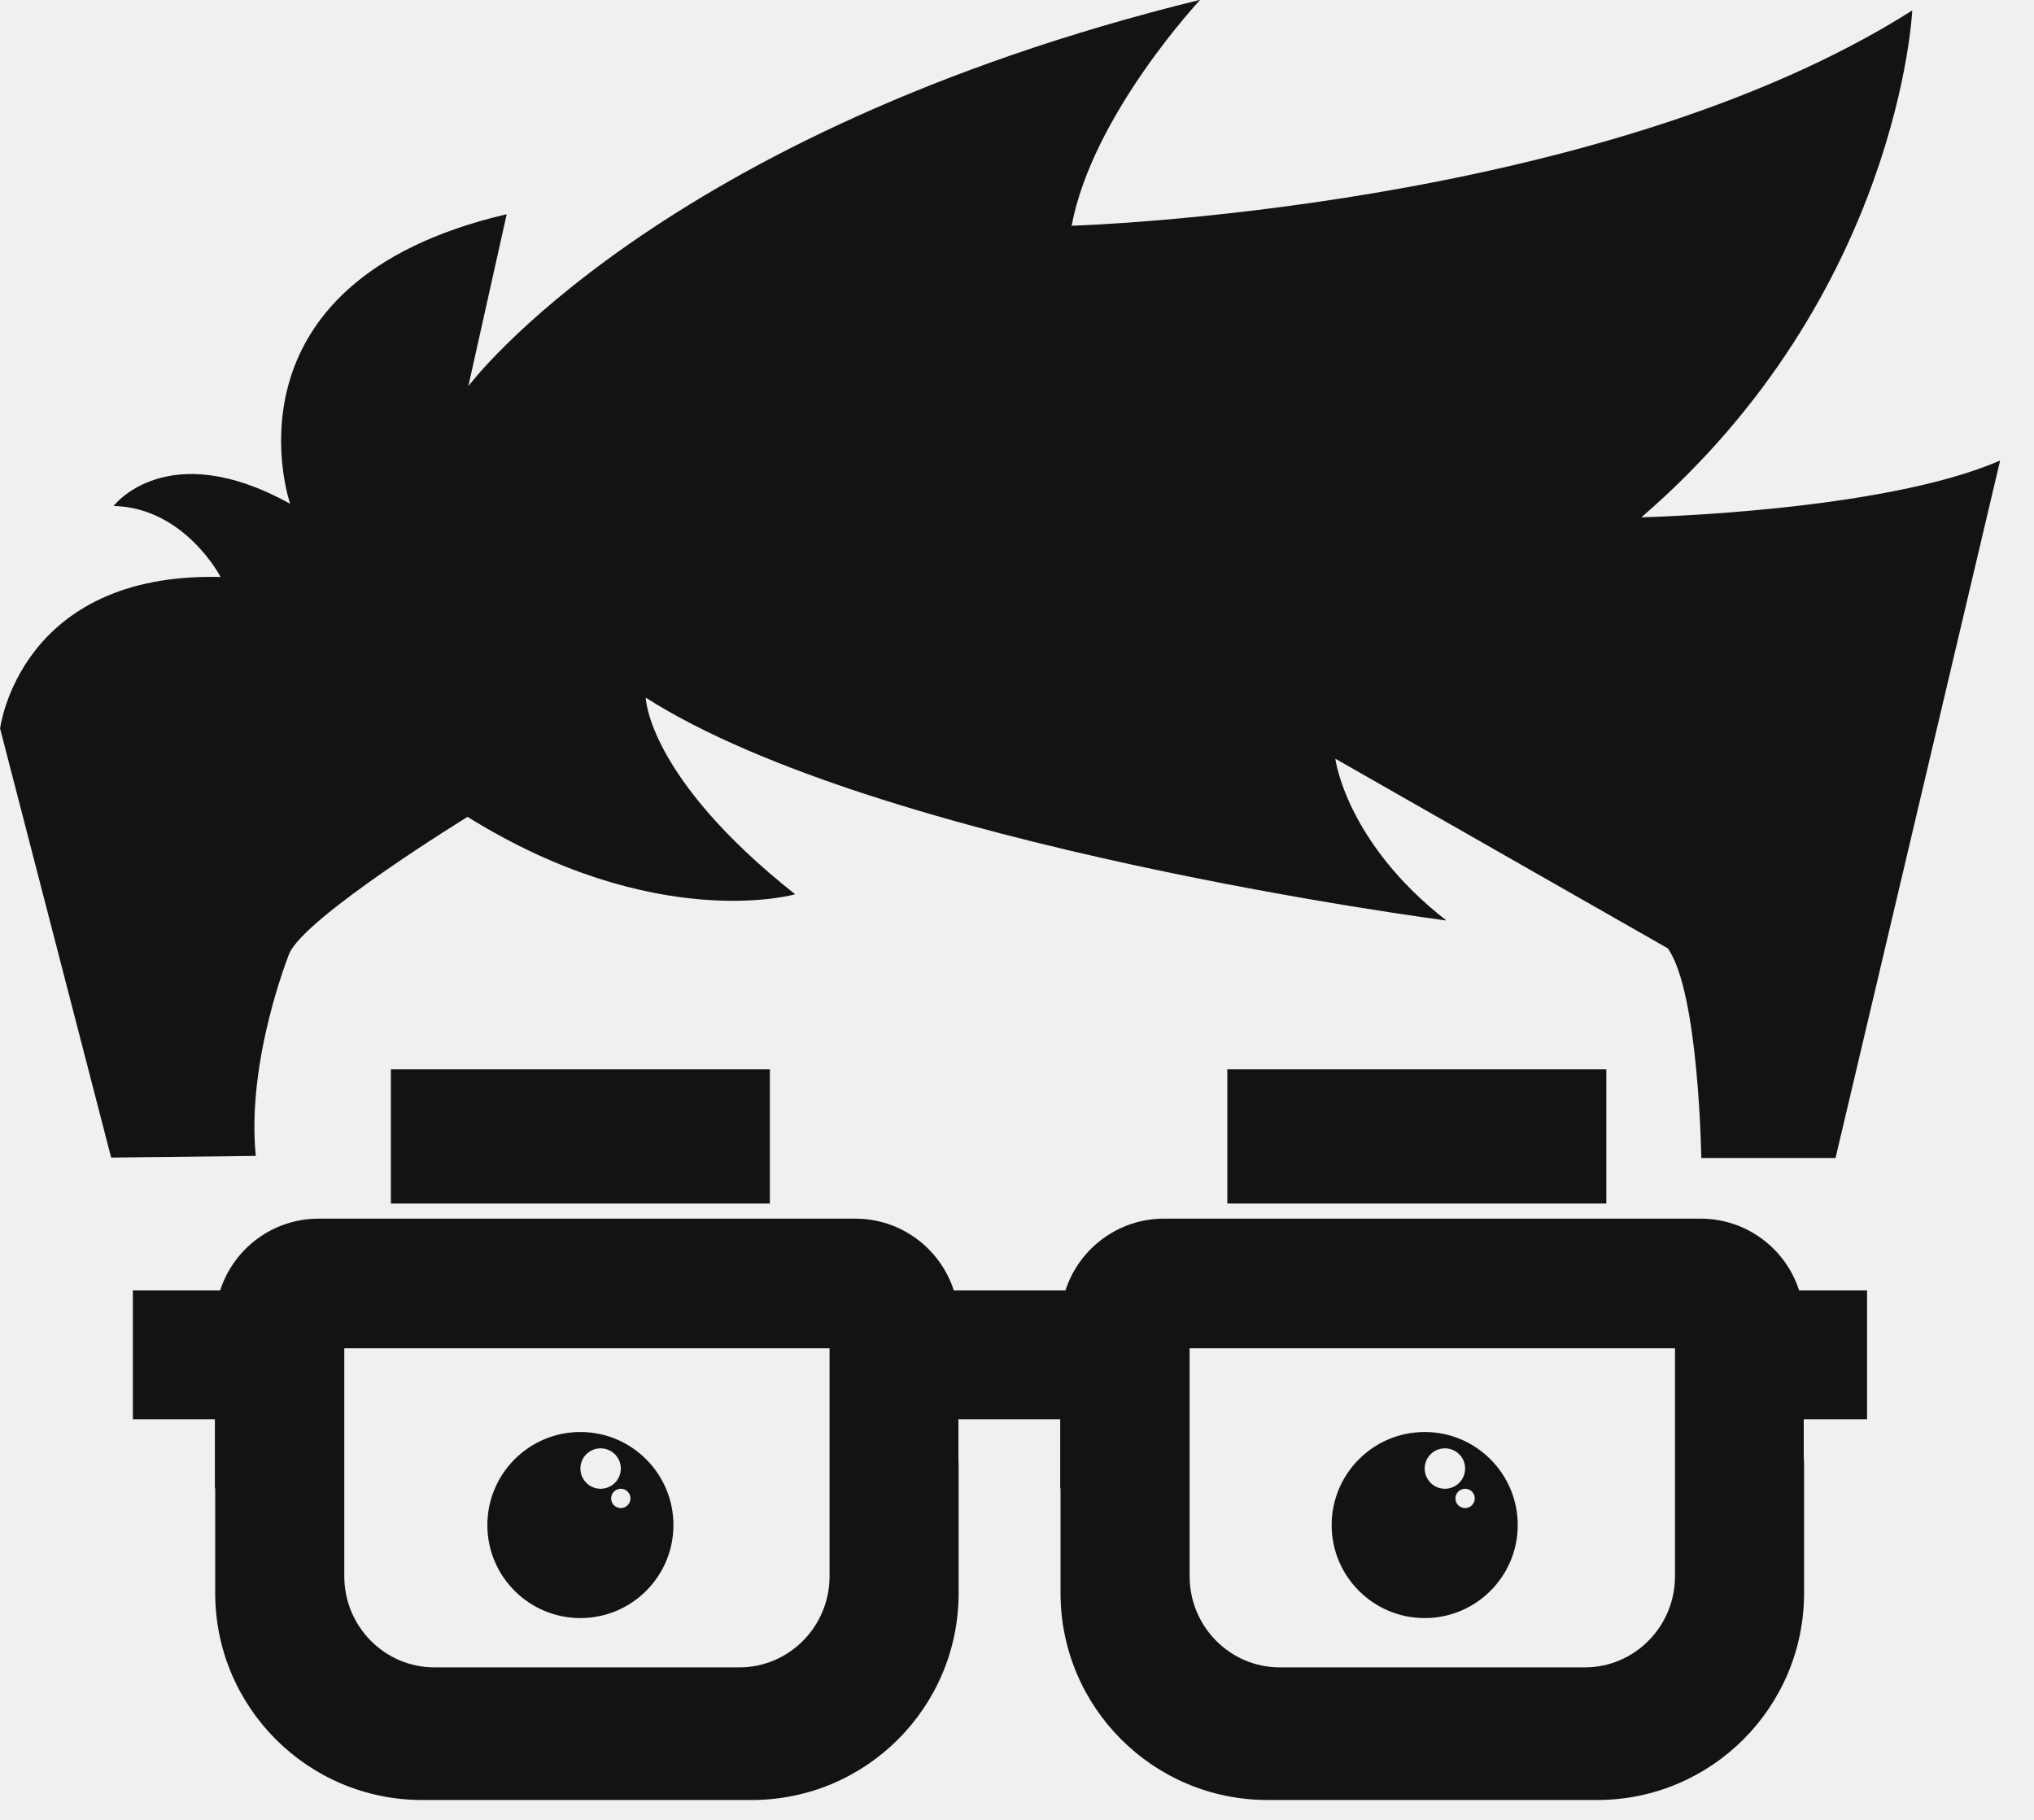
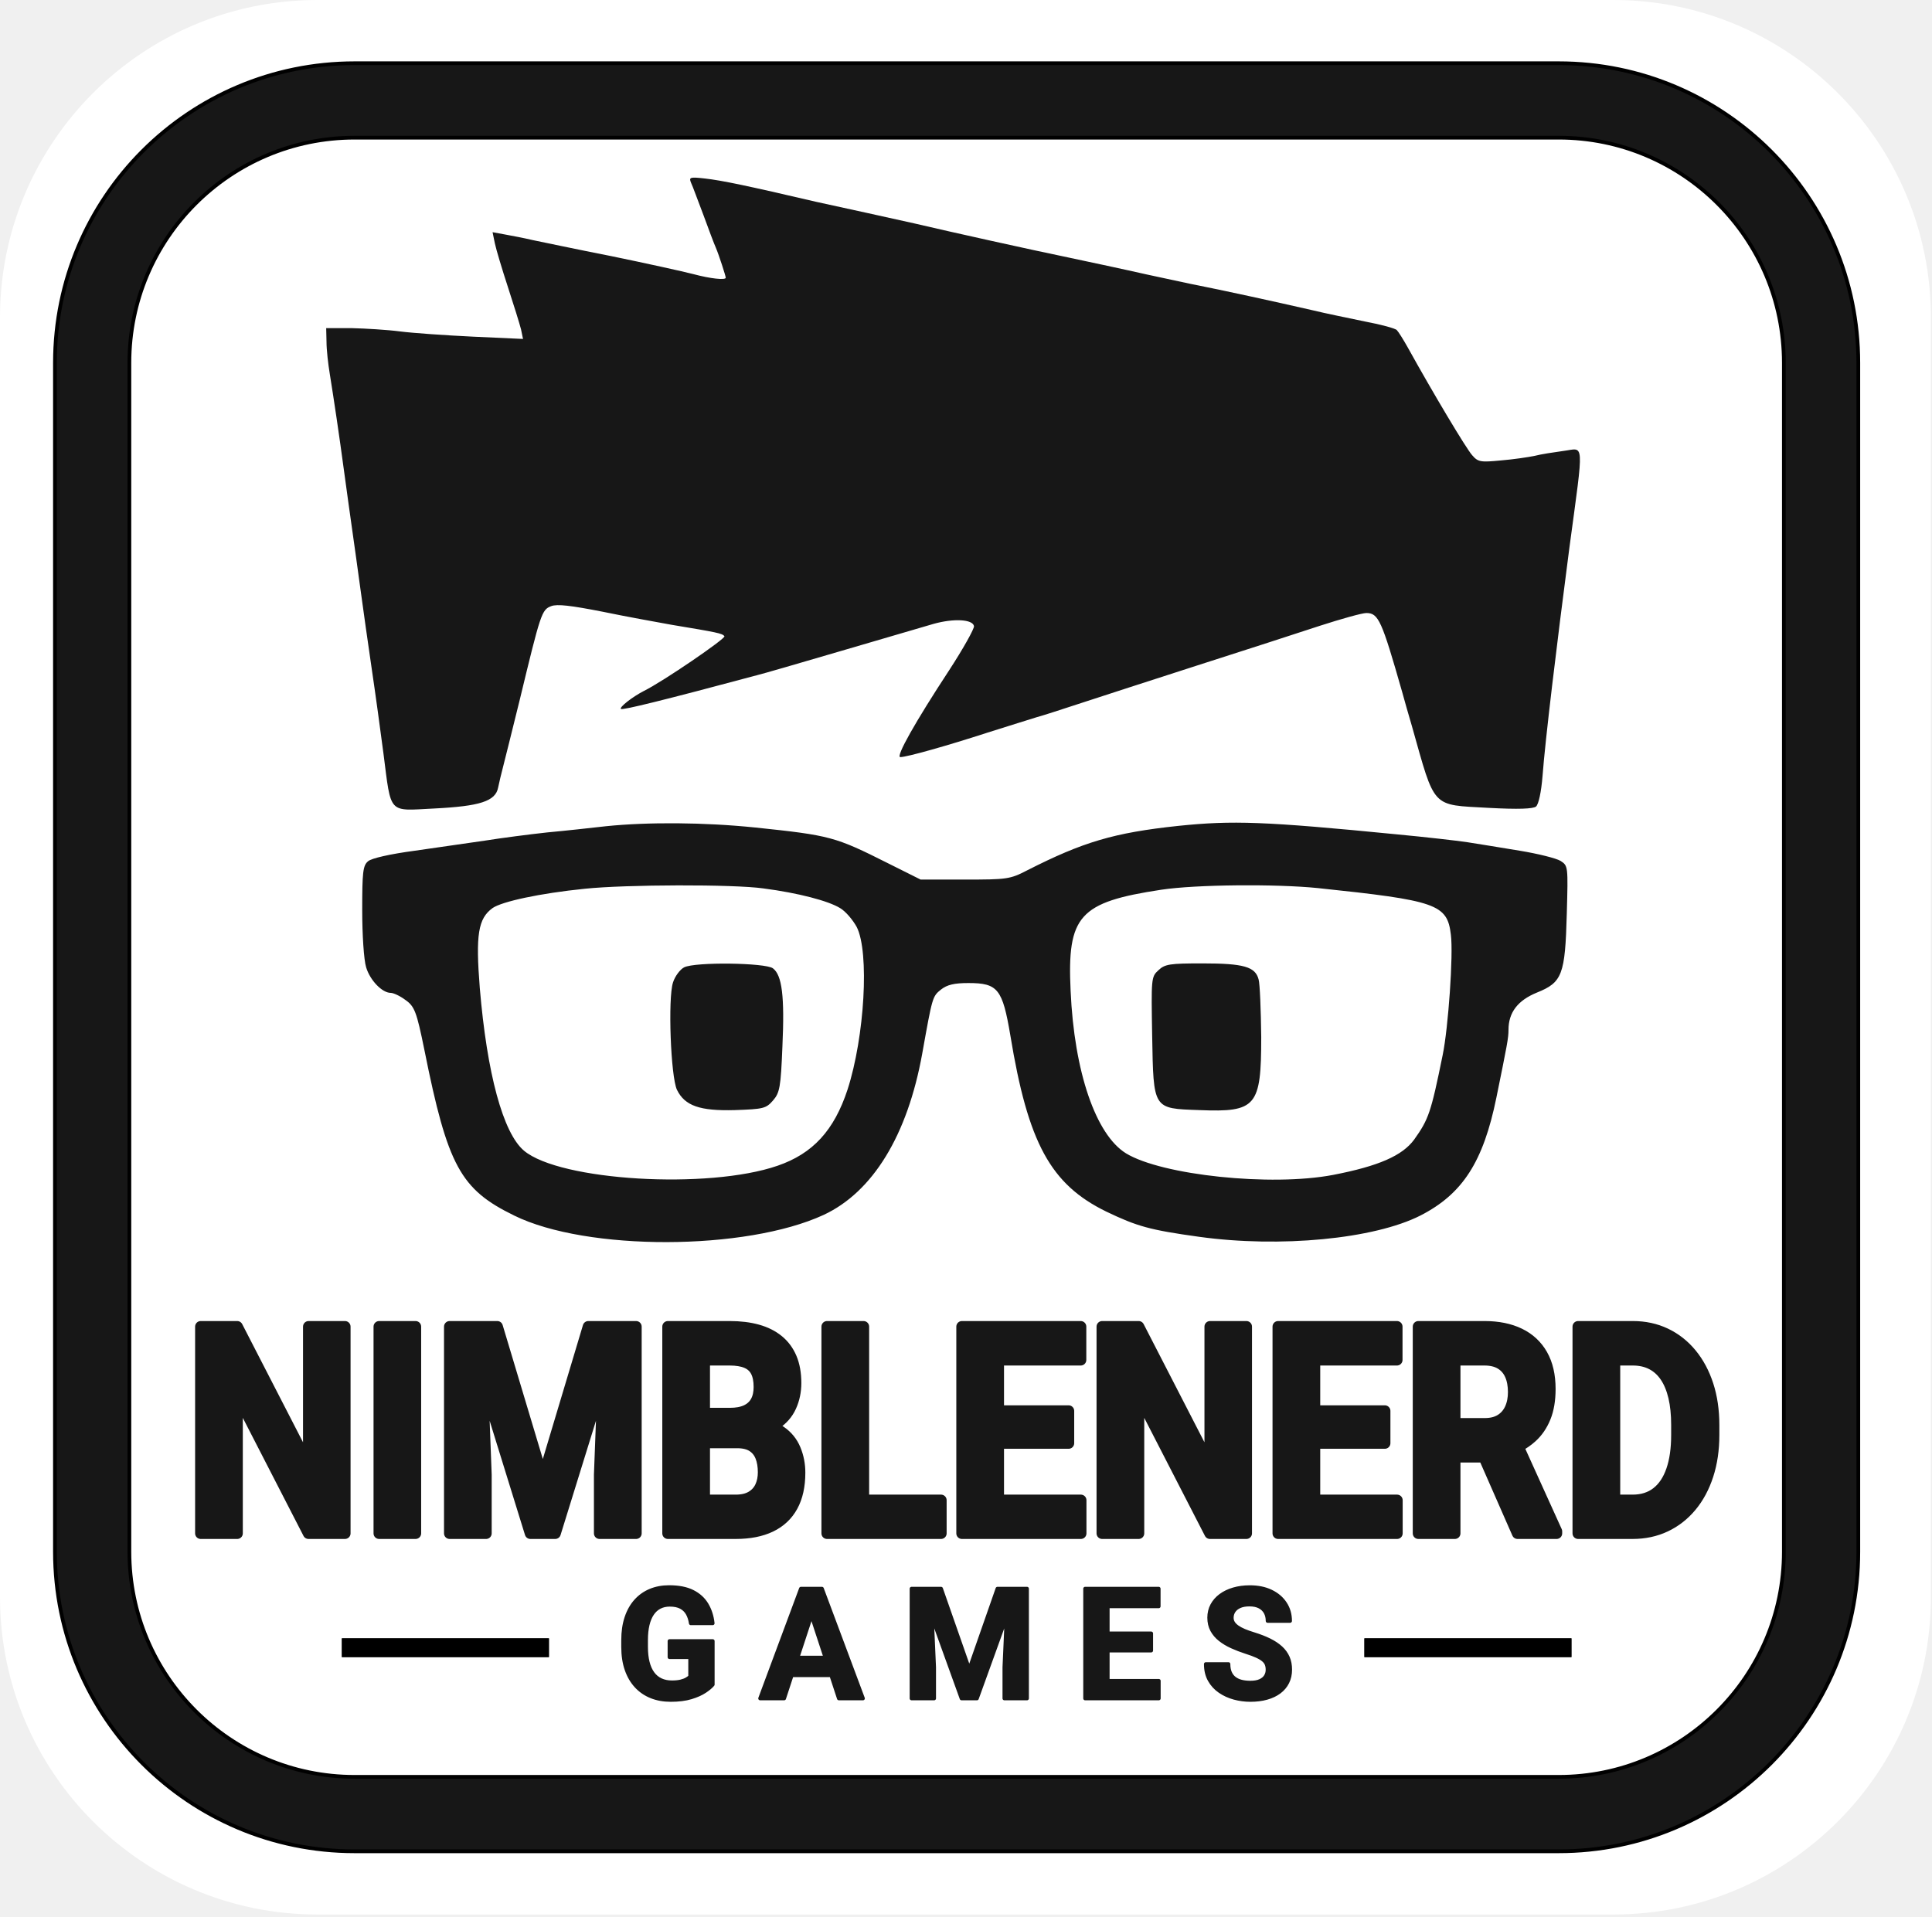
- <svg xmlns="http://www.w3.org/2000/svg" width="100%" height="100%" viewBox="0 0 57 51" version="1.1" xml:space="preserve" style="fill-rule:evenodd;clip-rule:evenodd;stroke-linejoin:round;stroke-miterlimit:2;">
-   <g transform="matrix(1,0,0,1,-5009.72,-5722.32)">
-     <g>
-       <g transform="matrix(0.301196,0,0,0.301196,3710.48,3615.71)">
-         <rect x="4349.97" y="7093.64" width="35.265" height="12.489" style="fill:rgb(19,19,19);" />
-       </g>
-       <g transform="matrix(0.301196,0,0,0.301196,3733.92,3615.71)">
-         <rect x="4349.97" y="7093.64" width="35.265" height="12.489" style="fill:rgb(19,19,19);" />
-       </g>
-       <g transform="matrix(0.301196,0,0,0.301196,3309.34,3596.39)">
-         <path d="M5665.42,7190.34L5657.79,7190.34L5657.79,7178.36L5665.91,7178.36C5667.15,7174.49 5670.78,7171.68 5675.07,7171.68L5725.01,7171.68C5729.29,7171.68 5732.93,7174.49 5734.17,7178.36L5744.56,7178.36C5745.8,7174.49 5749.44,7171.68 5753.72,7171.68L5803.66,7171.68C5807.94,7171.68 5811.58,7174.49 5812.82,7178.36L5819.14,7178.36L5819.14,7190.34L5813.25,7190.34L5813.25,7193.76C5813.27,7194.1 5813.28,7194.44 5813.28,7194.78L5813.28,7206.52C5813.28,7217.15 5804.65,7225.77 5794.03,7225.77L5763.36,7225.77C5752.73,7225.77 5744.1,7217.15 5744.1,7206.52L5744.1,7196.78L5744.07,7196.78L5744.07,7190.34L5734.6,7190.34L5734.6,7193.76C5734.61,7194.1 5734.62,7194.44 5734.62,7194.78L5734.62,7206.52C5734.62,7217.15 5726,7225.77 5715.37,7225.77L5684.7,7225.77C5674.08,7225.77 5665.45,7217.15 5665.45,7206.52L5665.45,7196.78L5665.42,7196.78L5665.42,7190.34ZM5756.11,7204.95C5756.11,7209.63 5759.87,7213.43 5764.5,7213.43L5792.88,7213.43C5797.51,7213.43 5801.27,7209.63 5801.27,7204.95L5801.27,7183.74L5756.11,7183.74L5756.11,7204.95ZM5677.46,7204.95C5677.46,7209.63 5681.22,7213.43 5685.85,7213.43L5714.22,7213.43C5718.85,7213.43 5722.61,7209.63 5722.61,7204.95L5722.61,7183.74L5677.46,7183.74L5677.46,7204.95Z" style="fill:rgb(19,19,19);" />
-       </g>
-       <g transform="matrix(0.223926,0,0,0.223926,-1634.99,4468.39)">
-         <path d="M29687.6,5744.62L29673.7,5690.93C29673.7,5690.93 29676.1,5671.33 29701.3,5671.96C29701.3,5671.96 29696.8,5663.28 29687.9,5663.07C29687.9,5663.07 29694.6,5654.26 29710,5662.8C29710,5662.8 29700.4,5635.14 29737.1,5626.56L29732.3,5648.08C29732.3,5648.08 29755.9,5616.42 29823.9,5599.72C29823.9,5599.72 29810.4,5614.11 29807.8,5628C29807.8,5628 29873.5,5626.11 29913,5601.06C29913,5601.06 29911.4,5636.64 29879.1,5664.49C29879.1,5664.49 29909.3,5663.81 29924,5657.38L29903.4,5744.67L29886.6,5744.67C29886.6,5744.67 29886.3,5723.83 29882.4,5718.43L29840.8,5694.7C29840.8,5694.7 29842.1,5705.14 29854.7,5714.95C29854.7,5714.95 29783.8,5705.75 29754.5,5687.06C29754.5,5687.06 29754.7,5697.02 29773.2,5711.67C29773.2,5711.67 29755.8,5716.65 29732.2,5701.98C29732.2,5701.98 29711.9,5714.46 29709.9,5719.07C29709.9,5719.07 29704.5,5732.42 29705.7,5744.41L29687.6,5744.62Z" style="fill:rgb(19,19,19);" />
-       </g>
-       <g transform="matrix(0.153546,0,0,0.153546,4357.65,4665.59)">
-         <path d="M4352.67,7143.53C4362.04,7143.53 4369.65,7151.14 4369.65,7160.52C4369.65,7169.89 4362.04,7177.49 4352.67,7177.49C4343.3,7177.49 4335.69,7169.89 4335.69,7160.52C4335.69,7151.14 4343.3,7143.53 4352.67,7143.53ZM4356.36,7146.51C4354.32,7146.51 4352.67,7148.16 4352.67,7150.2C4352.67,7152.23 4354.32,7153.89 4356.36,7153.89C4358.39,7153.89 4360.05,7152.23 4360.05,7150.2C4360.05,7148.16 4358.39,7146.51 4356.36,7146.51ZM4360.05,7153.89C4359.07,7153.89 4358.28,7154.68 4358.28,7155.65C4358.28,7156.62 4359.07,7157.41 4360.05,7157.41C4361.02,7157.41 4361.81,7156.62 4361.81,7155.65C4361.81,7154.68 4361.02,7153.89 4360.05,7153.89Z" style="fill:rgb(19,19,19);" />
-       </g>
-       <g transform="matrix(0.153546,0,0,0.153546,4381.31,4665.59)">
-         <path d="M4352.67,7143.53C4362.04,7143.53 4369.65,7151.14 4369.65,7160.52C4369.65,7169.89 4362.04,7177.49 4352.67,7177.49C4343.3,7177.49 4335.69,7169.89 4335.69,7160.52C4335.69,7151.14 4343.3,7143.53 4352.67,7143.53ZM4356.36,7146.51C4354.32,7146.51 4352.67,7148.16 4352.67,7150.2C4352.67,7152.23 4354.32,7153.89 4356.36,7153.89C4358.39,7153.89 4360.05,7152.23 4360.05,7150.2C4360.05,7148.16 4358.39,7146.51 4356.36,7146.51ZM4360.05,7153.89C4359.07,7153.89 4358.28,7154.68 4358.28,7155.65C4358.28,7156.62 4359.07,7157.41 4360.05,7157.41C4361.02,7157.41 4361.81,7156.62 4361.81,7155.65C4361.81,7154.68 4361.02,7153.89 4360.05,7153.89Z" style="fill:rgb(19,19,19);" />
-       </g>
-     </g>
-   </g>
+ <svg xmlns="http://www.w3.org/2000/svg" width="100%" height="100%" viewBox="0 0 519 515" version="1.1" xml:space="preserve" style="fill-rule:evenodd;clip-rule:evenodd;stroke-linejoin:round;stroke-miterlimit:2;">
+   <path d="M518.701,85.3L518.701,429.09C518.701,476.168 480.479,514.39 433.401,514.39L85.3,514.39C38.222,514.39 0,476.168 0,429.09L0,85.3C0,38.222 38.222,0 85.3,0L433.401,0C480.479,0 518.701,38.222 518.701,85.3Z" style="fill:#fff;" />
+   <path d="M92.672,356.436L92.672,411.983L82.87,411.983L63.727,374.75L63.727,411.983L53.913,411.983L53.913,356.436L63.727,356.436L82.902,393.707L82.902,356.436L92.672,356.436ZM111.637,356.436L111.637,411.983L101.845,411.983L101.845,356.436L111.637,356.436ZM129.608,370.425L130.583,396.207L130.583,411.983L120.779,411.983L120.779,356.436L133.589,356.436L145.822,397.223L158.044,356.436L170.875,356.436L170.875,411.983L161.05,411.983L161.05,396.207L162.024,370.443L149.151,411.983L142.47,411.983L129.608,370.425ZM197.646,411.983L179.414,411.983L179.414,356.436L196.035,356.436C198.816,356.436 201.3,356.74 203.484,357.346C205.669,357.953 207.528,358.882 209.061,360.133C210.594,361.384 211.761,362.96 212.563,364.859C213.364,366.759 213.764,369.006 213.764,371.6C213.764,373.872 213.322,375.978 212.437,377.916C211.552,379.855 210.169,381.431 208.289,382.644C207.888,382.903 207.461,383.137 207.008,383.347C208.025,383.644 208.93,384.065 209.723,384.612C211.5,385.836 212.797,387.431 213.614,389.398C214.431,391.365 214.84,393.457 214.84,395.676C214.84,399.255 214.177,402.256 212.85,404.677C211.523,407.098 209.579,408.921 207.017,410.146C204.455,411.371 201.331,411.983 197.646,411.983ZM189.228,387.606L189.228,403.073L197.646,403.073C199.356,403.073 200.76,402.748 201.856,402.097C202.952,401.447 203.764,400.559 204.291,399.433C204.818,398.307 205.081,397.02 205.081,395.571C205.081,393.942 204.843,392.532 204.365,391.342C203.888,390.151 203.136,389.231 202.109,388.581C201.083,387.931 199.73,387.606 198.051,387.606L189.228,387.606ZM196.054,379.753C197.848,379.753 199.326,379.479 200.486,378.931C201.646,378.382 202.513,377.583 203.088,376.532C203.663,375.481 203.95,374.191 203.95,372.661C203.95,370.937 203.673,369.54 203.119,368.471C202.565,367.402 201.702,366.621 200.532,366.126C199.361,365.632 197.862,365.385 196.035,365.385L189.228,365.385L189.228,379.753L196.054,379.753ZM252.798,411.983L222.167,411.983L222.167,356.436L231.981,356.436L231.981,403.073L252.798,403.073L252.798,411.983ZM290.358,411.983L258.398,411.983L258.398,356.436L290.319,356.436L290.319,365.385L268.211,365.385L268.211,379.078L287.066,379.078L287.066,387.755L268.211,387.755L268.211,403.073L290.358,403.073L290.358,411.983ZM334.828,356.436L334.828,411.983L325.026,411.983L305.883,374.75L305.883,411.983L296.069,411.983L296.069,356.436L305.883,356.436L325.058,393.707L325.058,356.436L334.828,356.436ZM375.304,411.983L343.344,411.983L343.344,356.436L375.265,356.436L375.265,365.385L353.158,365.385L353.158,379.078L372.013,379.078L372.013,387.755L353.158,387.755L353.158,403.073L375.304,403.073L375.304,411.983ZM390.829,391.439L390.829,411.983L381.016,411.983L381.016,356.436L398.797,356.436C402.432,356.436 405.564,357.072 408.194,358.344C410.824,359.615 412.847,361.495 414.263,363.984C415.678,366.472 416.386,369.539 416.386,373.185C416.386,376.16 415.956,378.709 415.095,380.833C414.234,382.957 413.024,384.724 411.467,386.135C410.384,387.115 409.172,387.956 407.829,388.658L418.157,411.448L418.157,411.983L407.652,411.983L398.636,391.439L390.829,391.439ZM390.829,382.502L398.86,382.502C400.581,382.502 402.009,382.146 403.144,381.433C404.28,380.72 405.136,379.726 405.715,378.451C406.293,377.176 406.583,375.696 406.583,374.013C406.583,372.238 406.297,370.705 405.725,369.412C405.153,368.12 404.291,367.126 403.138,366.43C401.984,365.733 400.538,365.385 398.797,365.385L390.829,365.385L390.829,382.502ZM438.569,411.983L423.931,411.983L423.931,356.436L438.647,356.436C441.839,356.436 444.762,357.066 447.417,358.326C450.071,359.586 452.367,361.388 454.305,363.733C456.243,366.079 457.74,368.869 458.794,372.103C459.849,375.338 460.376,378.939 460.376,382.905L460.376,385.552C460.376,389.502 459.849,393.098 458.794,396.341C457.74,399.585 456.244,402.373 454.306,404.705C452.368,407.038 450.067,408.834 447.403,410.094C444.739,411.353 441.794,411.983 438.569,411.983ZM433.745,365.385L433.745,403.073L438.569,403.073C441.143,403.073 443.309,402.391 445.067,401.026C446.825,399.662 448.158,397.671 449.066,395.053C449.975,392.436 450.429,389.269 450.429,385.552L450.429,382.829C450.429,379.994 450.172,377.492 449.658,375.323C449.144,373.153 448.388,371.331 447.389,369.855C446.391,368.379 445.158,367.266 443.692,366.513C442.226,365.761 440.544,365.385 438.647,365.385L433.745,365.385Z" style="fill:#171717;stroke:#171717;stroke-width:3px;" />
+   <path d="M191.469,440.919L191.469,452.606C191.013,453.156 190.307,453.751 189.35,454.392C188.393,455.033 187.159,455.584 185.647,456.044C184.135,456.505 182.306,456.736 180.16,456.736C178.254,456.736 176.519,456.422 174.953,455.794C173.388,455.166 172.042,454.243 170.914,453.025C169.786,451.808 168.917,450.318 168.307,448.555C167.697,446.792 167.392,444.779 167.392,442.514L167.392,440.664C167.392,438.399 167.686,436.384 168.275,434.619C168.863,432.854 169.703,431.362 170.793,430.145C171.884,428.927 173.185,428.002 174.698,427.369C176.211,426.737 177.897,426.421 179.755,426.421C182.321,426.421 184.426,426.836 186.068,427.668C187.711,428.499 188.968,429.645 189.839,431.105C190.71,432.565 191.249,434.243 191.455,436.141L185.57,436.141C185.422,435.138 185.138,434.264 184.719,433.519C184.3,432.774 183.702,432.194 182.927,431.78C182.151,431.365 181.149,431.158 179.92,431.158C178.904,431.158 177.999,431.362 177.206,431.77C176.412,432.178 175.746,432.782 175.208,433.581C174.67,434.38 174.26,435.368 173.979,436.545C173.699,437.722 173.558,439.081 173.558,440.623L173.558,442.514C173.558,444.059 173.707,445.423 174.005,446.604C174.303,447.785 174.743,448.777 175.325,449.578C175.908,450.379 176.633,450.984 177.502,451.392C178.37,451.801 179.372,452.005 180.509,452.005C181.47,452.005 182.273,451.923 182.918,451.76C183.562,451.597 184.084,451.396 184.483,451.157C184.882,450.917 185.187,450.69 185.398,450.475L185.398,445.245L179.849,445.245L179.849,440.919L191.469,440.919ZM212.691,450.109L210.651,456.331L204.19,456.331L215.157,426.84L220.804,426.84L231.825,456.331L225.344,456.331L223.298,450.109L212.691,450.109ZM217.988,433.962L214.25,445.358L221.736,445.358L217.988,433.962ZM250.337,434.266L250.941,447.955L250.941,456.331L244.87,456.331L244.87,426.84L252.803,426.84L260.378,448.494L267.947,426.84L275.893,426.84L275.893,456.331L269.809,456.331L269.809,447.955L270.412,434.276L262.44,456.331L258.303,456.331L250.337,434.266ZM311.291,456.331L291.499,456.331L291.499,426.84L311.267,426.84L311.267,431.591L297.576,431.591L297.576,438.86L309.252,438.86L309.252,443.467L297.576,443.467L297.576,451.6L311.291,451.6L311.291,456.331ZM340.506,448.616C340.506,448.083 340.426,447.604 340.267,447.181C340.108,446.757 339.821,446.366 339.407,446.007C338.992,445.648 338.407,445.294 337.651,444.943C336.895,444.593 335.918,444.229 334.719,443.851C333.371,443.419 332.1,442.932 330.907,442.389C329.714,441.847 328.662,441.215 327.752,440.494C326.841,439.774 326.127,438.933 325.608,437.974C325.089,437.014 324.829,435.9 324.829,434.634C324.829,433.404 325.098,432.286 325.634,431.282C326.171,430.278 326.927,429.415 327.903,428.692C328.879,427.97 330.032,427.413 331.361,427.022C332.691,426.63 334.153,426.434 335.748,426.434C337.926,426.434 339.824,426.824 341.443,427.604C343.063,428.384 344.321,429.457 345.218,430.824C346.115,432.19 346.564,433.752 346.564,435.511L340.52,435.511C340.52,434.651 340.341,433.89 339.983,433.23C339.625,432.569 339.085,432.049 338.364,431.671C337.643,431.292 336.735,431.103 335.638,431.103C334.586,431.103 333.708,431.262 333.004,431.58C332.301,431.898 331.773,432.326 331.421,432.863C331.069,433.4 330.893,434 330.893,434.662C330.893,435.164 331.02,435.618 331.274,436.024C331.529,436.43 331.904,436.807 332.4,437.157C332.897,437.507 333.512,437.836 334.245,438.146C334.979,438.456 335.825,438.757 336.785,439.048C338.386,439.539 339.796,440.087 341.016,440.69C342.236,441.294 343.259,441.975 344.086,442.734C344.912,443.493 345.536,444.353 345.958,445.315C346.379,446.277 346.59,447.364 346.59,448.575C346.59,449.86 346.338,451.006 345.833,452.015C345.329,453.024 344.606,453.879 343.665,454.582C342.723,455.284 341.596,455.819 340.283,456.185C338.971,456.552 337.506,456.736 335.889,456.736C334.424,456.736 332.984,456.544 331.566,456.162C330.149,455.779 328.865,455.194 327.714,454.405C326.562,453.617 325.643,452.616 324.956,451.401C324.269,450.186 323.925,448.752 323.925,447.097L330.01,447.097C330.01,448.009 330.151,448.783 330.433,449.418C330.714,450.054 331.116,450.569 331.638,450.964C332.16,451.359 332.781,451.645 333.501,451.822C334.221,451.999 335.017,452.087 335.889,452.087C336.942,452.087 337.808,451.937 338.488,451.637C339.168,451.336 339.674,450.924 340.007,450.4C340.339,449.877 340.506,449.282 340.506,448.616Z" style="fill:#171717;stroke:#171717;stroke-width:1px;" />
+   <path d="M185.635,49.1C186.075,49.979 187.482,53.939 188.978,57.81C190.386,61.681 191.881,65.64 192.321,66.608C193.113,68.455 194.961,74.174 194.961,74.614C194.961,75.318 190.826,74.878 186.251,73.646C183.523,72.942 173.581,70.743 164.168,68.807C154.754,66.96 145.252,64.936 143.052,64.496C140.853,63.968 137.598,63.352 135.662,63.001L132.319,62.385L132.935,65.376C133.287,67.048 134.87,72.326 136.454,77.165C138.037,82.004 139.621,87.107 139.973,88.515L140.501,91.066L127.04,90.45C119.65,90.098 110.852,89.483 107.42,89.043C104.077,88.603 98.182,88.251 94.487,88.163L87.625,88.163L87.713,91.858C87.713,93.97 88.153,97.841 88.593,100.48C89.736,107.606 91.056,116.404 92.464,126.874C93.168,131.977 94.135,139.103 94.663,142.711C95.191,146.318 96.159,153.444 96.863,158.547C97.567,163.65 98.886,173.152 99.854,179.662C100.822,186.173 102.23,196.466 103.021,202.537C105.133,218.989 104.165,217.846 116.57,217.23C128.887,216.614 133.111,215.294 133.814,211.599C134.078,210.279 134.694,207.728 135.134,206.056C135.574,204.385 137.598,196.203 139.621,188.02C145.252,164.706 145.516,163.826 148.067,162.858C149.651,162.242 153.346,162.682 161.88,164.354C168.215,165.673 176.573,167.169 180.444,167.873C192.585,169.896 194.081,170.16 194.609,170.952C194.961,171.568 178.156,183.093 172.966,185.645C169.886,187.229 166.279,190.044 166.807,190.484C167.247,190.836 178.068,188.196 203.319,181.422C204.814,181.07 215.108,178.079 226.194,174.823C237.367,171.568 248.453,168.313 250.828,167.609C256.195,166.113 261.298,166.377 261.65,168.225C261.738,168.929 258.746,174.295 254.963,180.102C245.901,193.915 240.534,203.417 241.854,203.417C243.614,203.417 254.523,200.338 265.345,196.818C270.887,195.059 276.87,193.211 278.542,192.683C280.213,192.243 285.58,190.484 290.419,188.9C295.258,187.317 309.335,182.742 321.652,178.782C333.969,174.823 348.75,170.072 354.557,168.137C360.275,166.289 365.906,164.706 367.05,164.706C370.305,164.706 371.185,166.729 376.64,185.821C377.256,188.02 378.399,192.155 379.279,195.059C385.614,217.494 384.382,216.174 399.866,217.054C407.961,217.494 411.832,217.318 412.624,216.702C413.327,216.086 414.031,212.831 414.383,208.432C415.087,198.93 418.166,173.416 421.598,147.11C425.557,117.724 425.645,120.452 420.014,121.155C417.462,121.507 413.943,122.035 412.272,122.475C410.6,122.827 406.465,123.443 403.21,123.707C397.755,124.235 397.051,124.147 395.467,122.299C393.884,120.54 384.998,105.671 378.223,93.442C376.992,91.242 375.672,89.131 375.232,88.691C374.88,88.251 371.009,87.195 366.786,86.403C362.563,85.523 356.052,84.204 352.445,83.324C341.272,80.773 330.362,78.397 322.092,76.725C320.156,76.374 313.822,74.966 308.015,73.734C302.208,72.414 292.707,70.391 286.9,69.159C277.486,67.224 254.875,62.209 245.549,60.009C243.614,59.569 238.071,58.338 233.232,57.282C228.393,56.226 222.058,54.818 219.155,54.203C200.679,49.891 193.993,48.484 189.33,47.956C185.371,47.516 185.019,47.604 185.635,49.1Z" style="fill:#171717;fill-rule:nonzero;" />
+   <path d="M162.848,221.981C158.977,222.421 151.85,223.212 147.011,223.652C142.173,224.18 134.694,225.148 130.295,225.852C125.984,226.468 117.45,227.699 111.379,228.579C104.781,229.459 99.766,230.603 98.886,231.395C97.479,232.538 97.303,234.386 97.303,244.592C97.303,251.102 97.743,257.965 98.358,259.9C99.414,263.419 102.669,266.763 104.957,266.763C105.661,266.763 107.42,267.554 108.828,268.61C111.379,270.37 111.907,271.777 114.019,282.159C120.265,313.304 123.697,319.551 138.125,326.589C157.569,336.179 200.327,336.091 221.267,326.413C234.464,320.255 243.79,305.034 247.749,283.039C250.476,267.818 250.476,267.73 252.764,265.883C254.435,264.563 256.371,264.123 260.154,264.123C268.072,264.123 269.304,265.707 271.415,278.2C276.166,307.145 282.237,318.231 297.194,325.533C305.464,329.492 308.807,330.46 322.18,332.308C343.823,335.299 369.073,332.924 381.567,326.589C392.916,320.782 398.459,312.16 401.978,294.916C404.881,280.663 405.233,278.904 405.233,276.704C405.233,272.041 407.697,268.786 412.887,266.675C419.662,263.947 420.454,261.924 420.894,245.471C421.246,232.714 421.246,232.626 419.222,231.307C418.078,230.603 413.151,229.371 408.313,228.579C403.474,227.787 397.139,226.732 394.236,226.292C391.332,225.852 382.798,224.884 375.32,224.18C339.512,220.661 331.154,220.397 316.549,221.893C299.217,223.74 290.947,226.204 275.902,233.858C271.327,236.233 270.448,236.321 259.186,236.321L247.309,236.321L238.511,231.922C224.346,224.796 223.026,224.444 202.879,222.333C189.154,220.925 174.109,220.837 162.848,221.981ZM205.078,238.697C214.492,239.929 222.498,242.04 225.666,243.976C227.161,244.856 229.097,247.143 230.153,249.079C233.584,255.853 232.264,278.552 227.689,292.717C224.082,303.714 218.363,309.961 208.861,313.216C190.21,319.639 150.443,317.263 140.765,309.169C135.134,304.418 130.823,288.494 128.887,265.443C127.744,251.102 128.448,246.791 132.319,243.976C134.87,242.216 144.988,240.017 157.129,238.785C168.127,237.641 196.984,237.553 205.078,238.697ZM354.029,238.609C385.878,241.952 388.781,242.92 389.749,251.102C390.453,256.469 389.045,276.264 387.549,283.479C384.382,299.051 383.766,300.723 379.895,306.178C376.728,310.489 370.393,313.304 358.076,315.68C341.448,318.847 312.15,315.768 302.472,309.873C294.378,304.858 288.572,288.054 287.604,266.235C286.636,245.999 289.891,242.392 311.974,239.049C321.3,237.641 342.767,237.465 354.029,238.609Z" style="fill:#171717;fill-rule:nonzero;" />
+   <path d="M183.787,259.9C182.731,260.428 181.324,262.276 180.796,263.947C179.388,268.17 180.18,289.286 181.852,292.805C183.963,297.116 188.01,298.523 197.424,298.259C205.078,297.996 205.782,297.82 207.63,295.708C209.477,293.597 209.741,292.101 210.181,281.191C210.797,267.73 210.093,262.012 207.63,260.164C205.606,258.668 186.778,258.404 183.787,259.9Z" style="fill:#171717;fill-rule:nonzero;" />
+   <path d="M311.182,260.692C309.247,262.452 309.247,262.891 309.511,278.288C309.863,298.172 309.687,297.82 322.18,298.259C337.488,298.875 338.808,297.292 338.808,278.64C338.72,271.338 338.456,264.387 338.104,263.155C337.225,259.724 334.057,258.844 323.06,258.844C314.262,258.844 312.942,259.02 311.182,260.692Z" style="fill:#171717;fill-rule:nonzero;" />
+   <rect x="91.836" y="440.186" width="55.623" height="5.04" style="fill:#171717;" />
+   <rect x="91.836" y="440.186" width="55.623" height="5.04" />
+   <rect x="366.523" y="440.186" width="55.623" height="5.04" style="fill:#171717;" />
+   <rect x="366.523" y="440.186" width="55.623" height="5.04" />
+   <path d="M499.203,97.478L499.203,416.912C499.203,461.336 463.136,497.403 418.712,497.403L95.252,497.403C50.827,497.403 14.76,461.336 14.76,416.912L14.76,97.478C14.76,53.054 50.827,16.987 95.252,16.987L418.712,16.987C463.136,16.987 499.203,53.054 499.203,97.478ZM479.203,97.478C479.203,64.092 452.098,36.987 418.712,36.987L95.252,36.987C61.866,36.987 34.76,64.092 34.76,97.478L34.76,416.912C34.76,450.298 61.866,477.403 95.252,477.403L418.712,477.403C452.098,477.403 479.203,450.298 479.203,416.912L479.203,97.478Z" style="fill:#171717;stroke:#000;stroke-width:1px;" />
</svg>
